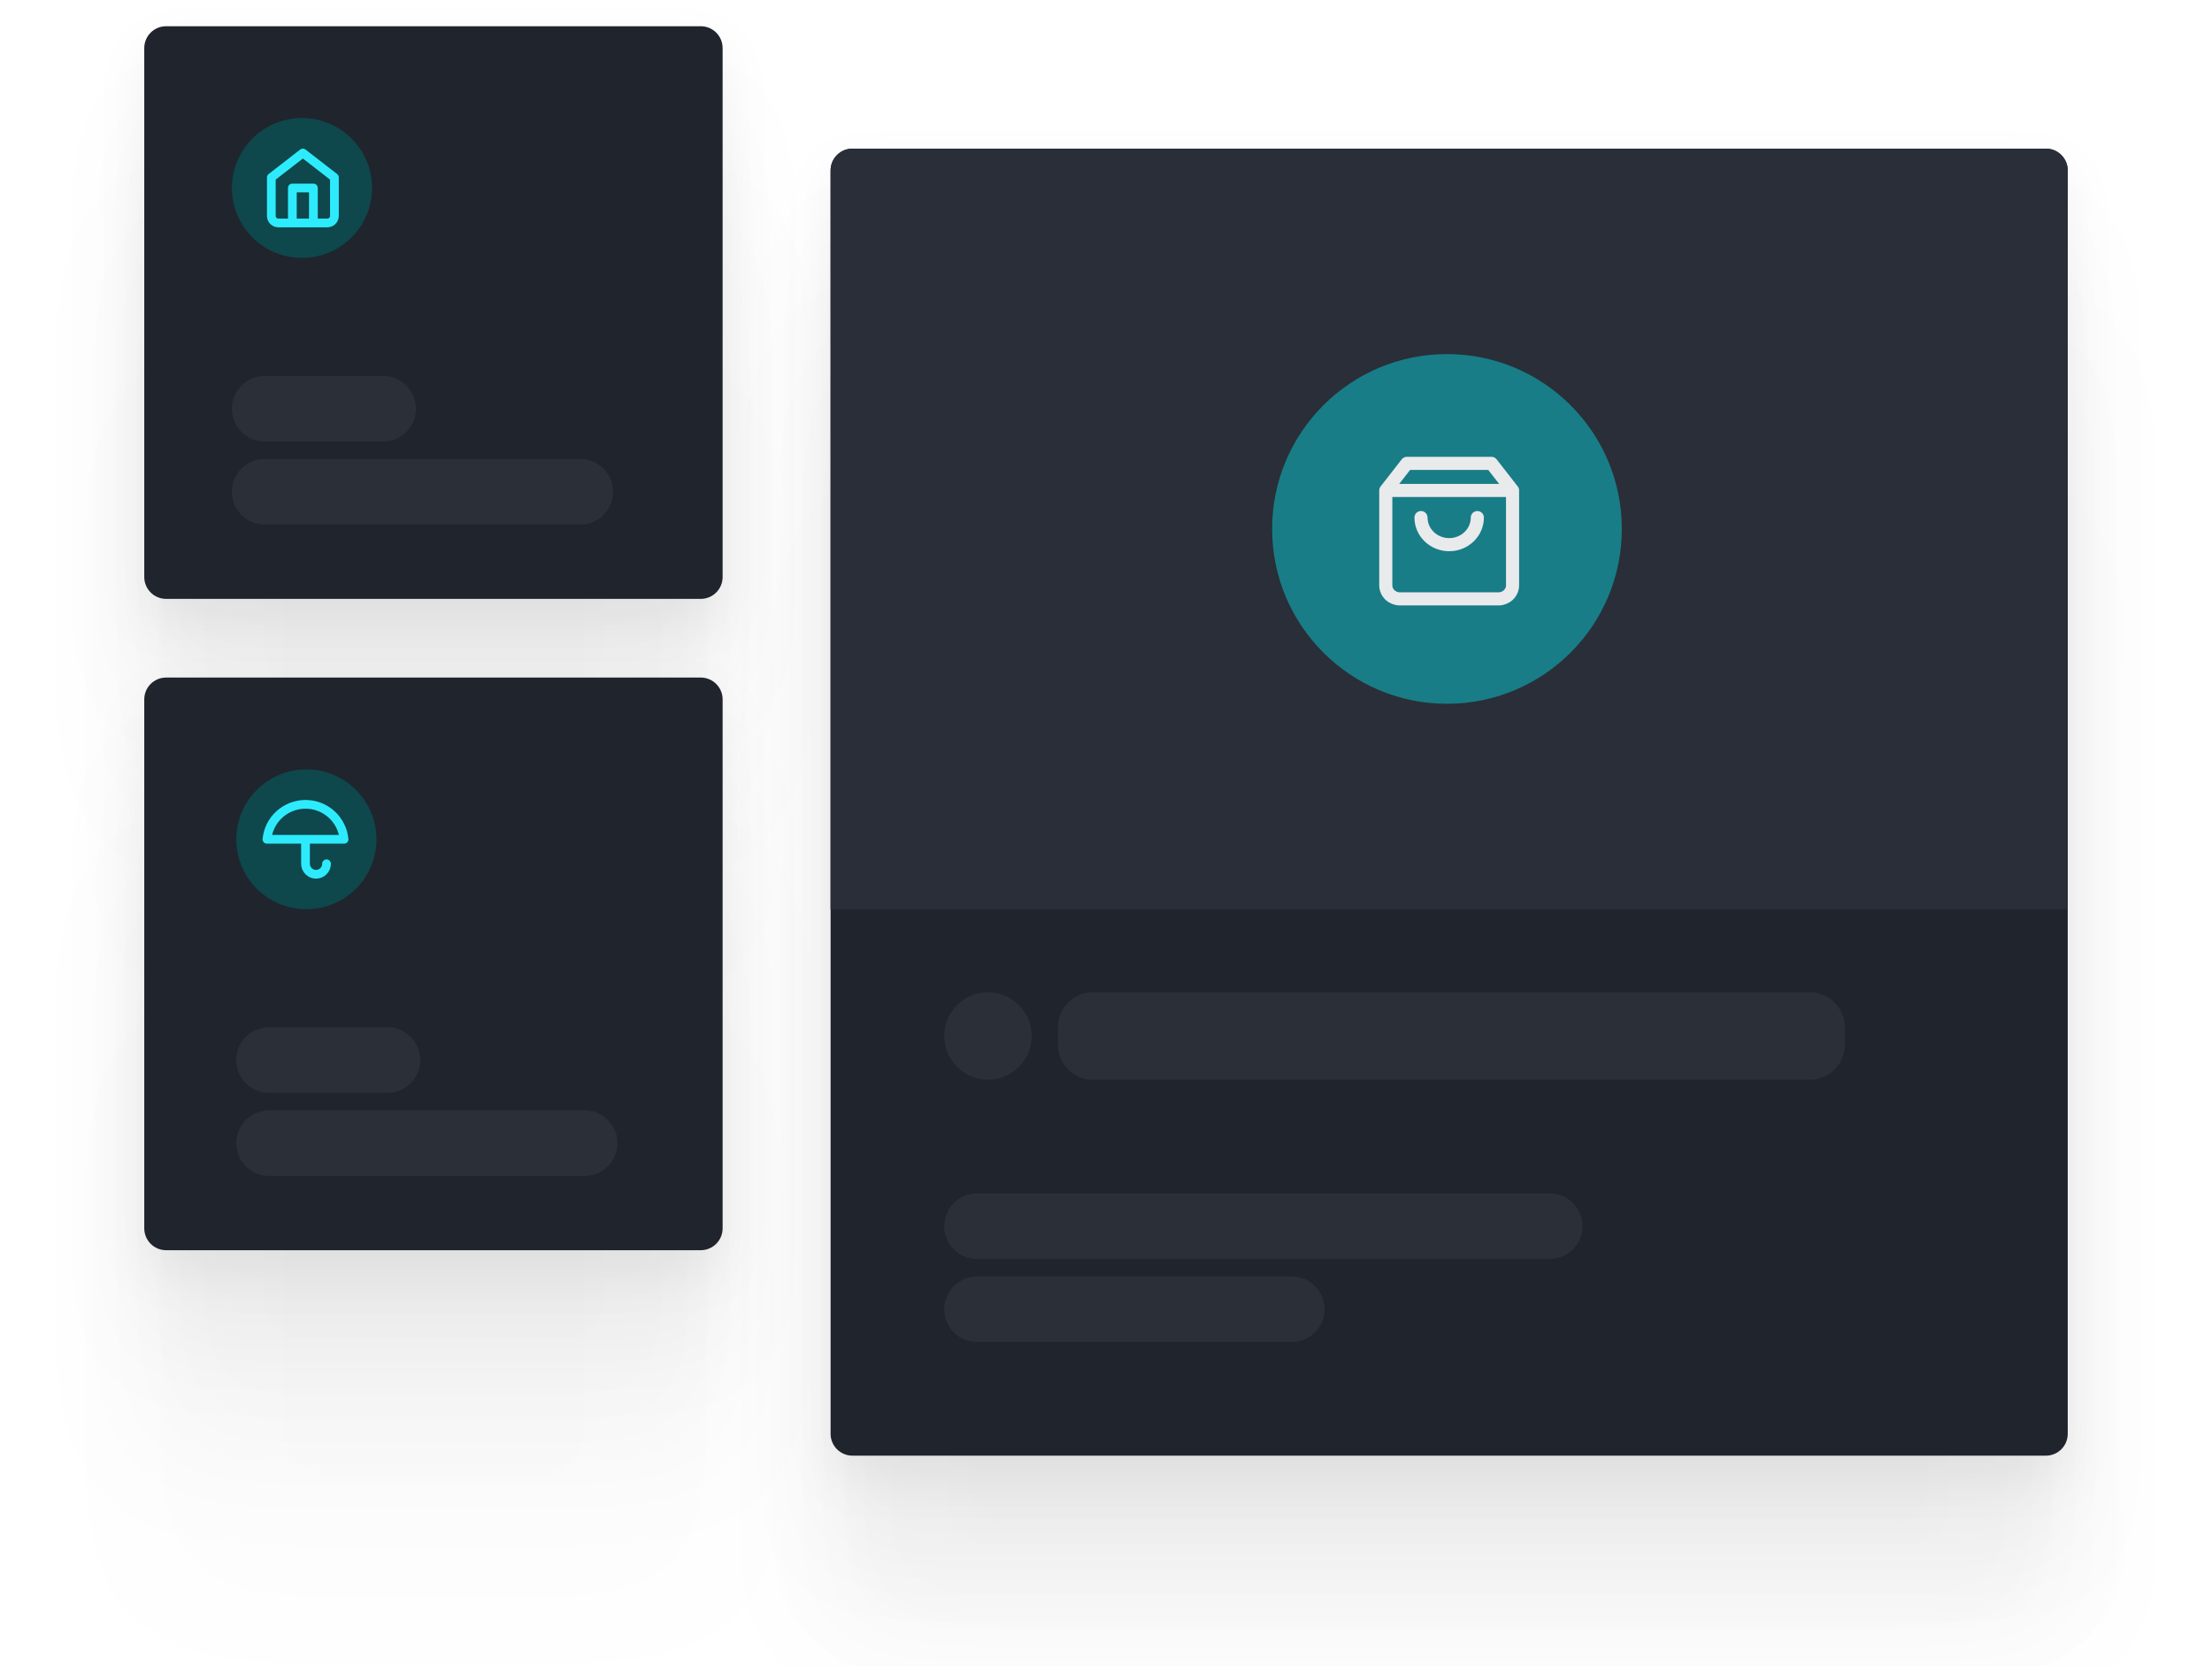
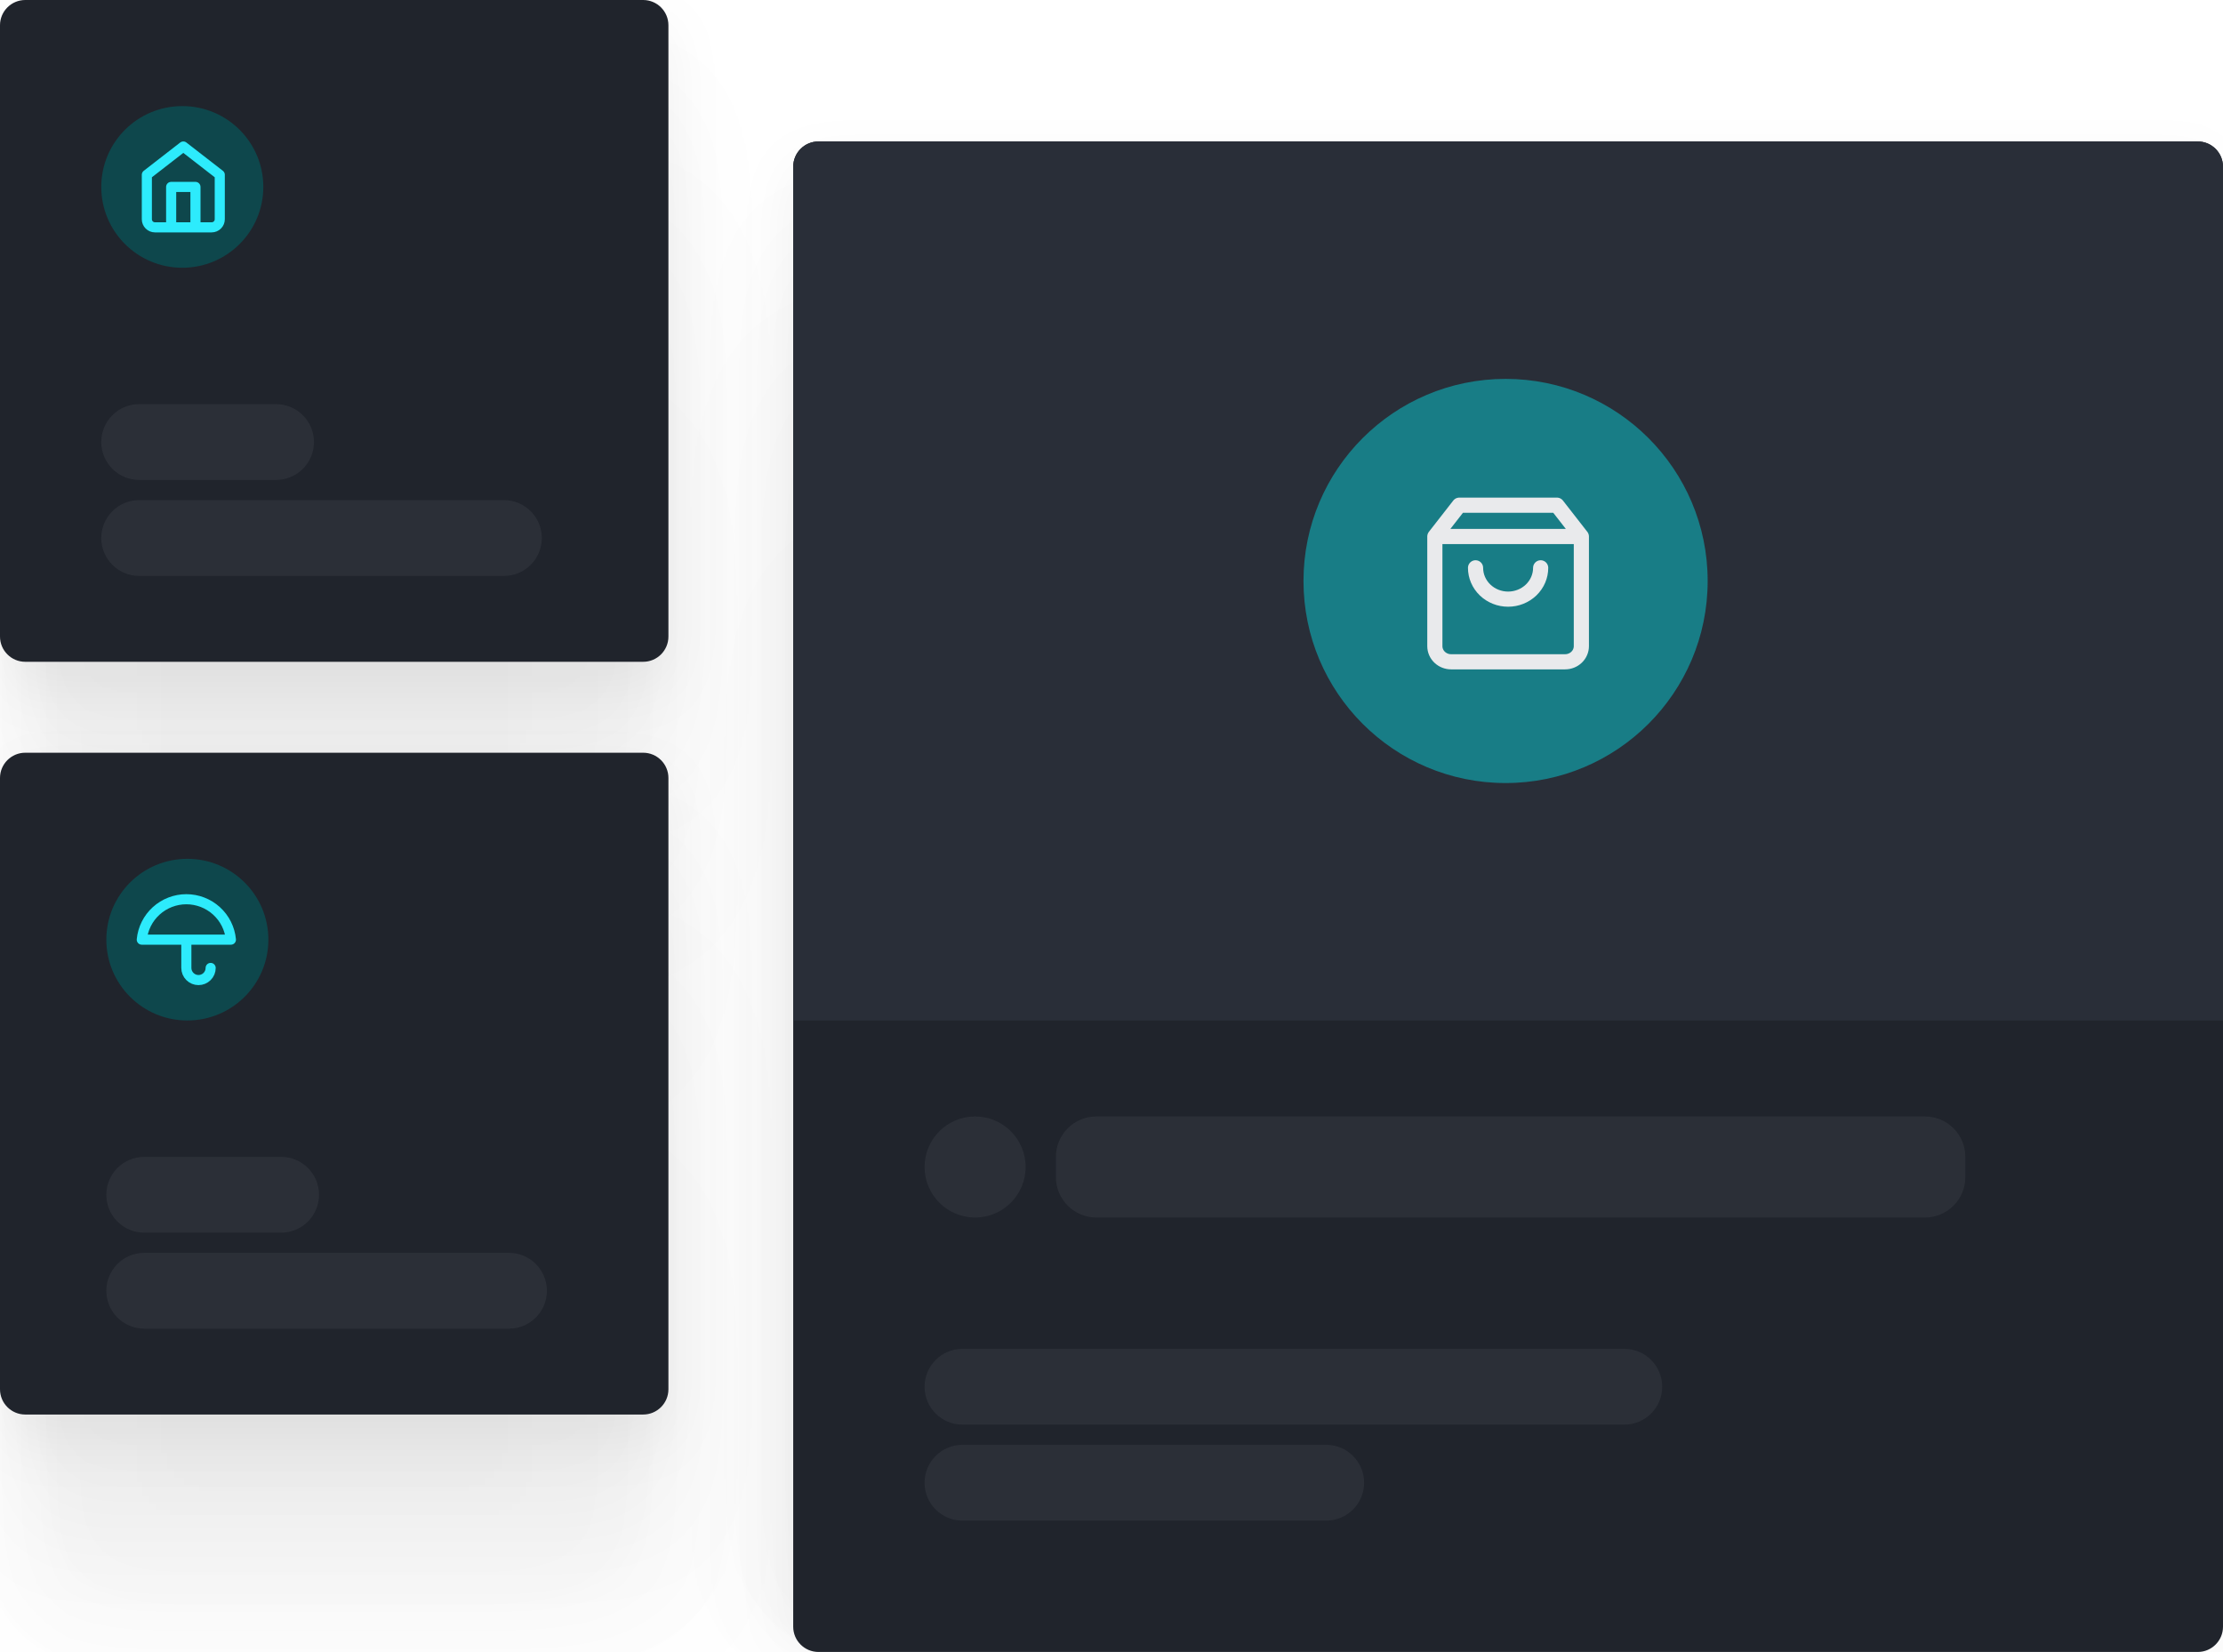
- <svg xmlns="http://www.w3.org/2000/svg" width="506" height="381" viewBox="0 0 506 381" fill="none">
+ <svg xmlns="http://www.w3.org/2000/svg" fill="none" viewBox="33 6 440 327">
  <g filter="url(#filter0_dddd_3133_7121)">
    <rect x="33" y="6" width="132.301" height="131" rx="5" fill="#20242C" />
  </g>
  <ellipse cx="69.082" cy="43" rx="16.036" ry="16" fill="#0E474C" />
  <path d="M66.877 51V43H71.688V51M62.066 40.6L69.282 35L76.499 40.6V49.4C76.499 49.824 76.33 50.231 76.029 50.531C75.728 50.831 75.32 51 74.895 51H63.67C63.244 51 62.837 50.831 62.536 50.531C62.235 50.231 62.066 49.824 62.066 49.4V40.6Z" stroke="#2DEBFC" stroke-width="2" stroke-linecap="round" stroke-linejoin="round" />
  <rect opacity="0.1" x="53.045" y="86" width="42.096" height="15" rx="7.5" fill="#93979E" />
  <rect opacity="0.1" x="53.045" y="105" width="87.198" height="15" rx="7.5" fill="#93979E" />
  <g filter="url(#filter1_dddd_3133_7121)">
    <rect x="33" y="155" width="132.301" height="131" rx="5" fill="#20242C" />
  </g>
  <ellipse cx="70.084" cy="192" rx="16.036" ry="16" fill="#0E474C" />
  <path d="M74.695 197.6C74.695 198.237 74.441 198.847 73.99 199.297C73.539 199.747 72.927 200 72.289 200C71.651 200 71.039 199.747 70.588 199.297C70.137 198.847 69.884 198.237 69.884 197.6V192M78.704 192C78.494 189.811 77.475 187.778 75.844 186.299C74.213 184.82 72.088 184 69.884 184C67.68 184 65.555 184.82 63.924 186.299C62.293 187.778 61.273 189.811 61.064 192H78.704Z" stroke="#2DEBFC" stroke-width="2" stroke-linecap="round" stroke-linejoin="round" />
  <rect opacity="0.1" x="54.048" y="235" width="42.096" height="15" rx="7.5" fill="#93979E" />
  <rect opacity="0.1" x="54.048" y="254" width="87.198" height="15" rx="7.5" fill="#93979E" />
  <g filter="url(#filter2_dddd_3133_7121)">
    <rect x="190" y="34" width="283" height="299" rx="5" fill="#20242C" />
    <path d="M190 39C190 36.239 192.239 34 195 34H468C470.761 34 473 36.239 473 39V208H190V39Z" fill="#292E38" />
    <rect opacity="0.1" x="216" y="273" width="146" height="15" rx="7.5" fill="#93979E" />
    <rect opacity="0.1" x="242" y="227" width="180" height="20" rx="8" fill="#93979E" />
    <rect opacity="0.1" x="216" y="227" width="20" height="20" rx="10" fill="#93979E" />
    <rect x="291" y="81" width="80" height="80" rx="40" fill="#187D86" />
    <rect opacity="0.1" x="216" y="292" width="87" height="15" rx="7.5" fill="#93979E" />
    <path d="M317 112.2L321.833 106H341.167L346 112.2M317 112.2V133.9C317 134.722 317.339 135.511 317.944 136.092C318.548 136.673 319.368 137 320.222 137H342.778C343.632 137 344.452 136.673 345.056 136.092C345.661 135.511 346 134.722 346 133.9V112.2M317 112.2H346M337.944 118.4C337.944 120.044 337.265 121.621 336.057 122.784C334.848 123.947 333.209 124.6 331.5 124.6C329.791 124.6 328.152 123.947 326.943 122.784C325.735 121.621 325.056 120.044 325.056 118.4" stroke="#E9EAEC" stroke-width="3" stroke-linecap="round" stroke-linejoin="round" />
  </g>
  <defs>
    <filter id="filter0_dddd_3133_7121" x="0" y="0" width="198.301" height="253" filterUnits="userSpaceOnUse" color-interpolation-filters="sRGB">
      <feFlood flood-opacity="0" result="BackgroundImageFix" />
      <feColorMatrix in="SourceAlpha" type="matrix" values="0 0 0 0 0 0 0 0 0 0 0 0 0 0 0 0 0 0 127 0" result="hardAlpha" />
      <feOffset dy="5" />
      <feGaussianBlur stdDeviation="5.5" />
      <feColorMatrix type="matrix" values="0 0 0 0 0 0 0 0 0 0 0 0 0 0 0 0 0 0 0.05 0" />
      <feBlend mode="normal" in2="BackgroundImageFix" result="effect1_dropShadow_3133_7121" />
      <feColorMatrix in="SourceAlpha" type="matrix" values="0 0 0 0 0 0 0 0 0 0 0 0 0 0 0 0 0 0 127 0" result="hardAlpha" />
      <feOffset dy="21" />
      <feGaussianBlur stdDeviation="10.5" />
      <feColorMatrix type="matrix" values="0 0 0 0 0 0 0 0 0 0 0 0 0 0 0 0 0 0 0.04 0" />
      <feBlend mode="normal" in2="effect1_dropShadow_3133_7121" result="effect2_dropShadow_3133_7121" />
      <feColorMatrix in="SourceAlpha" type="matrix" values="0 0 0 0 0 0 0 0 0 0 0 0 0 0 0 0 0 0 127 0" result="hardAlpha" />
      <feOffset dy="47" />
      <feGaussianBlur stdDeviation="14" />
      <feColorMatrix type="matrix" values="0 0 0 0 0 0 0 0 0 0 0 0 0 0 0 0 0 0 0.03 0" />
      <feBlend mode="normal" in2="effect2_dropShadow_3133_7121" result="effect3_dropShadow_3133_7121" />
      <feColorMatrix in="SourceAlpha" type="matrix" values="0 0 0 0 0 0 0 0 0 0 0 0 0 0 0 0 0 0 127 0" result="hardAlpha" />
      <feOffset dy="83" />
      <feGaussianBlur stdDeviation="16.5" />
      <feColorMatrix type="matrix" values="0 0 0 0 0 0 0 0 0 0 0 0 0 0 0 0 0 0 0.01 0" />
      <feBlend mode="normal" in2="effect3_dropShadow_3133_7121" result="effect4_dropShadow_3133_7121" />
      <feBlend mode="normal" in="SourceGraphic" in2="effect4_dropShadow_3133_7121" result="shape" />
    </filter>
    <filter id="filter1_dddd_3133_7121" x="0" y="149" width="198.301" height="253" filterUnits="userSpaceOnUse" color-interpolation-filters="sRGB">
      <feFlood flood-opacity="0" result="BackgroundImageFix" />
      <feColorMatrix in="SourceAlpha" type="matrix" values="0 0 0 0 0 0 0 0 0 0 0 0 0 0 0 0 0 0 127 0" result="hardAlpha" />
      <feOffset dy="5" />
      <feGaussianBlur stdDeviation="5.5" />
      <feColorMatrix type="matrix" values="0 0 0 0 0 0 0 0 0 0 0 0 0 0 0 0 0 0 0.05 0" />
      <feBlend mode="normal" in2="BackgroundImageFix" result="effect1_dropShadow_3133_7121" />
      <feColorMatrix in="SourceAlpha" type="matrix" values="0 0 0 0 0 0 0 0 0 0 0 0 0 0 0 0 0 0 127 0" result="hardAlpha" />
      <feOffset dy="21" />
      <feGaussianBlur stdDeviation="10.5" />
      <feColorMatrix type="matrix" values="0 0 0 0 0 0 0 0 0 0 0 0 0 0 0 0 0 0 0.04 0" />
      <feBlend mode="normal" in2="effect1_dropShadow_3133_7121" result="effect2_dropShadow_3133_7121" />
      <feColorMatrix in="SourceAlpha" type="matrix" values="0 0 0 0 0 0 0 0 0 0 0 0 0 0 0 0 0 0 127 0" result="hardAlpha" />
      <feOffset dy="47" />
      <feGaussianBlur stdDeviation="14" />
      <feColorMatrix type="matrix" values="0 0 0 0 0 0 0 0 0 0 0 0 0 0 0 0 0 0 0.03 0" />
      <feBlend mode="normal" in2="effect2_dropShadow_3133_7121" result="effect3_dropShadow_3133_7121" />
      <feColorMatrix in="SourceAlpha" type="matrix" values="0 0 0 0 0 0 0 0 0 0 0 0 0 0 0 0 0 0 127 0" result="hardAlpha" />
      <feOffset dy="83" />
      <feGaussianBlur stdDeviation="16.5" />
      <feColorMatrix type="matrix" values="0 0 0 0 0 0 0 0 0 0 0 0 0 0 0 0 0 0 0.01 0" />
      <feBlend mode="normal" in2="effect3_dropShadow_3133_7121" result="effect4_dropShadow_3133_7121" />
      <feBlend mode="normal" in="SourceGraphic" in2="effect4_dropShadow_3133_7121" result="shape" />
    </filter>
    <filter id="filter2_dddd_3133_7121" x="156.355" y="28" width="349.645" height="421" filterUnits="userSpaceOnUse" color-interpolation-filters="sRGB">
      <feFlood flood-opacity="0" result="BackgroundImageFix" />
      <feColorMatrix in="SourceAlpha" type="matrix" values="0 0 0 0 0 0 0 0 0 0 0 0 0 0 0 0 0 0 127 0" result="hardAlpha" />
      <feOffset dy="5" />
      <feGaussianBlur stdDeviation="5.5" />
      <feColorMatrix type="matrix" values="0 0 0 0 0 0 0 0 0 0 0 0 0 0 0 0 0 0 0.05 0" />
      <feBlend mode="normal" in2="BackgroundImageFix" result="effect1_dropShadow_3133_7121" />
      <feColorMatrix in="SourceAlpha" type="matrix" values="0 0 0 0 0 0 0 0 0 0 0 0 0 0 0 0 0 0 127 0" result="hardAlpha" />
      <feOffset dy="21" />
      <feGaussianBlur stdDeviation="10.5" />
      <feColorMatrix type="matrix" values="0 0 0 0 0 0 0 0 0 0 0 0 0 0 0 0 0 0 0.04 0" />
      <feBlend mode="normal" in2="effect1_dropShadow_3133_7121" result="effect2_dropShadow_3133_7121" />
      <feColorMatrix in="SourceAlpha" type="matrix" values="0 0 0 0 0 0 0 0 0 0 0 0 0 0 0 0 0 0 127 0" result="hardAlpha" />
      <feOffset dy="47" />
      <feGaussianBlur stdDeviation="14" />
      <feColorMatrix type="matrix" values="0 0 0 0 0 0 0 0 0 0 0 0 0 0 0 0 0 0 0.03 0" />
      <feBlend mode="normal" in2="effect2_dropShadow_3133_7121" result="effect3_dropShadow_3133_7121" />
      <feColorMatrix in="SourceAlpha" type="matrix" values="0 0 0 0 0 0 0 0 0 0 0 0 0 0 0 0 0 0 127 0" result="hardAlpha" />
      <feOffset dy="83" />
      <feGaussianBlur stdDeviation="16.5" />
      <feColorMatrix type="matrix" values="0 0 0 0 0 0 0 0 0 0 0 0 0 0 0 0 0 0 0.01 0" />
      <feBlend mode="normal" in2="effect3_dropShadow_3133_7121" result="effect4_dropShadow_3133_7121" />
      <feBlend mode="normal" in="SourceGraphic" in2="effect4_dropShadow_3133_7121" result="shape" />
    </filter>
  </defs>
</svg>
